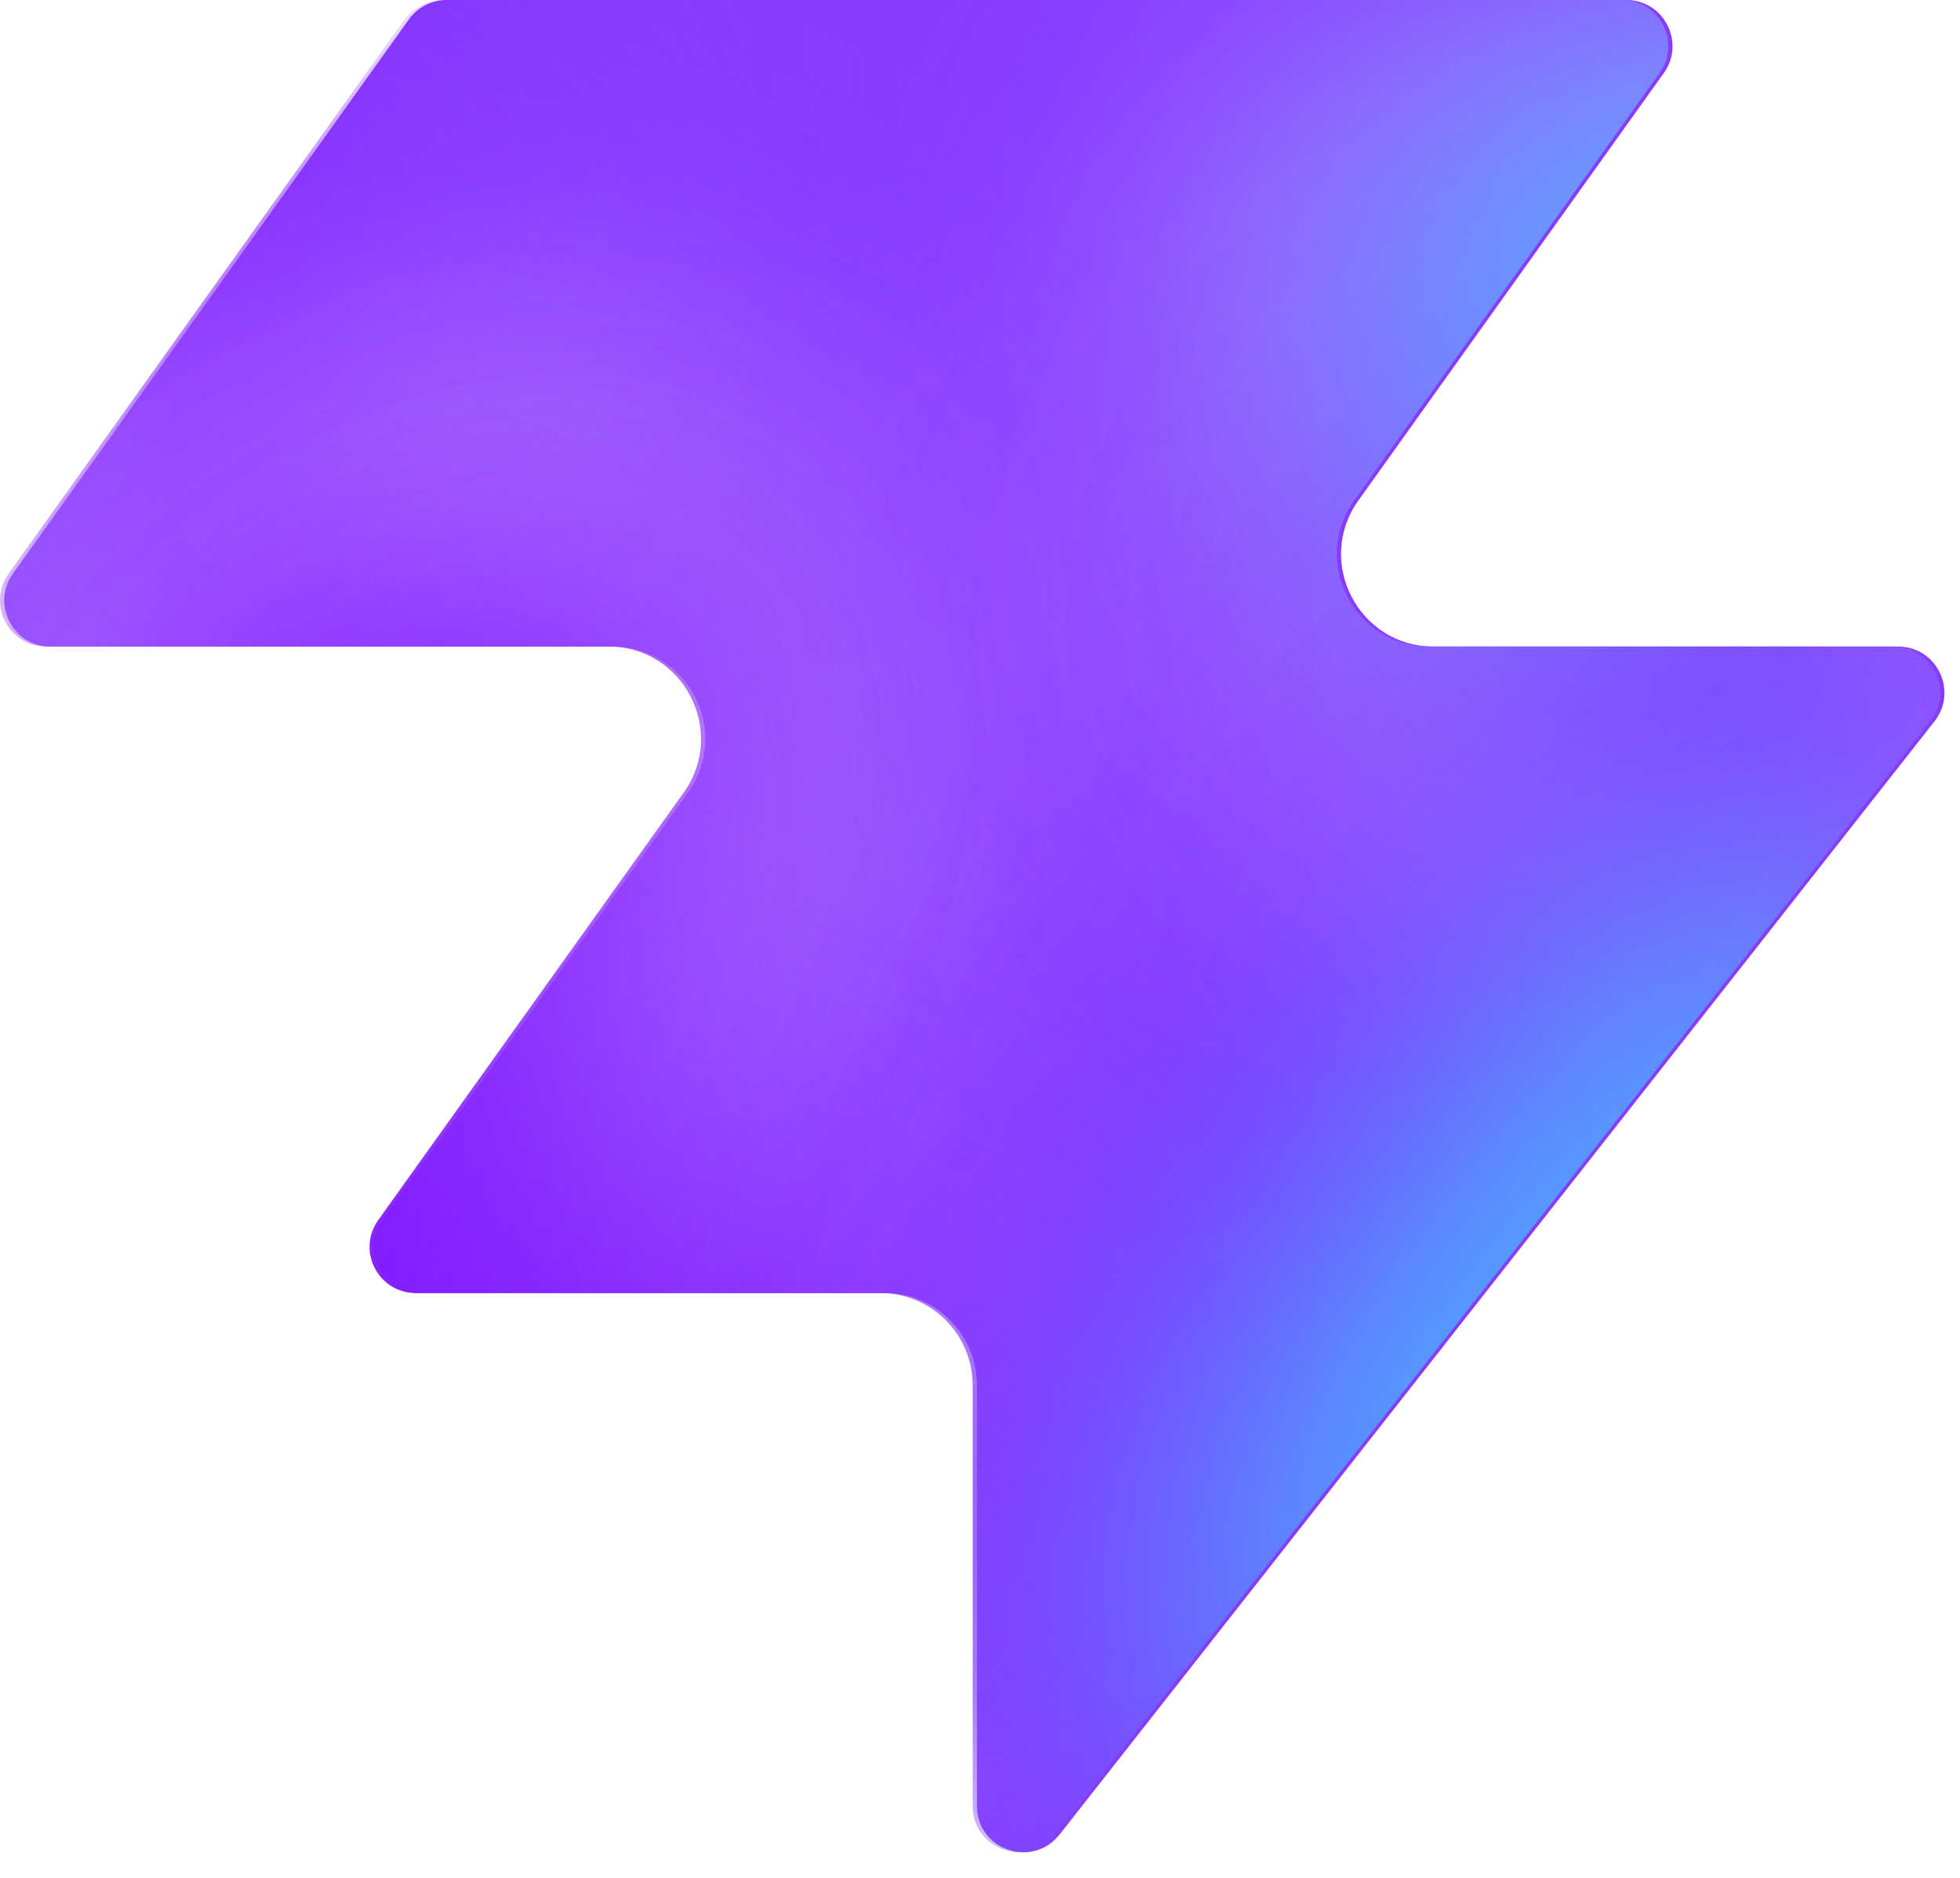
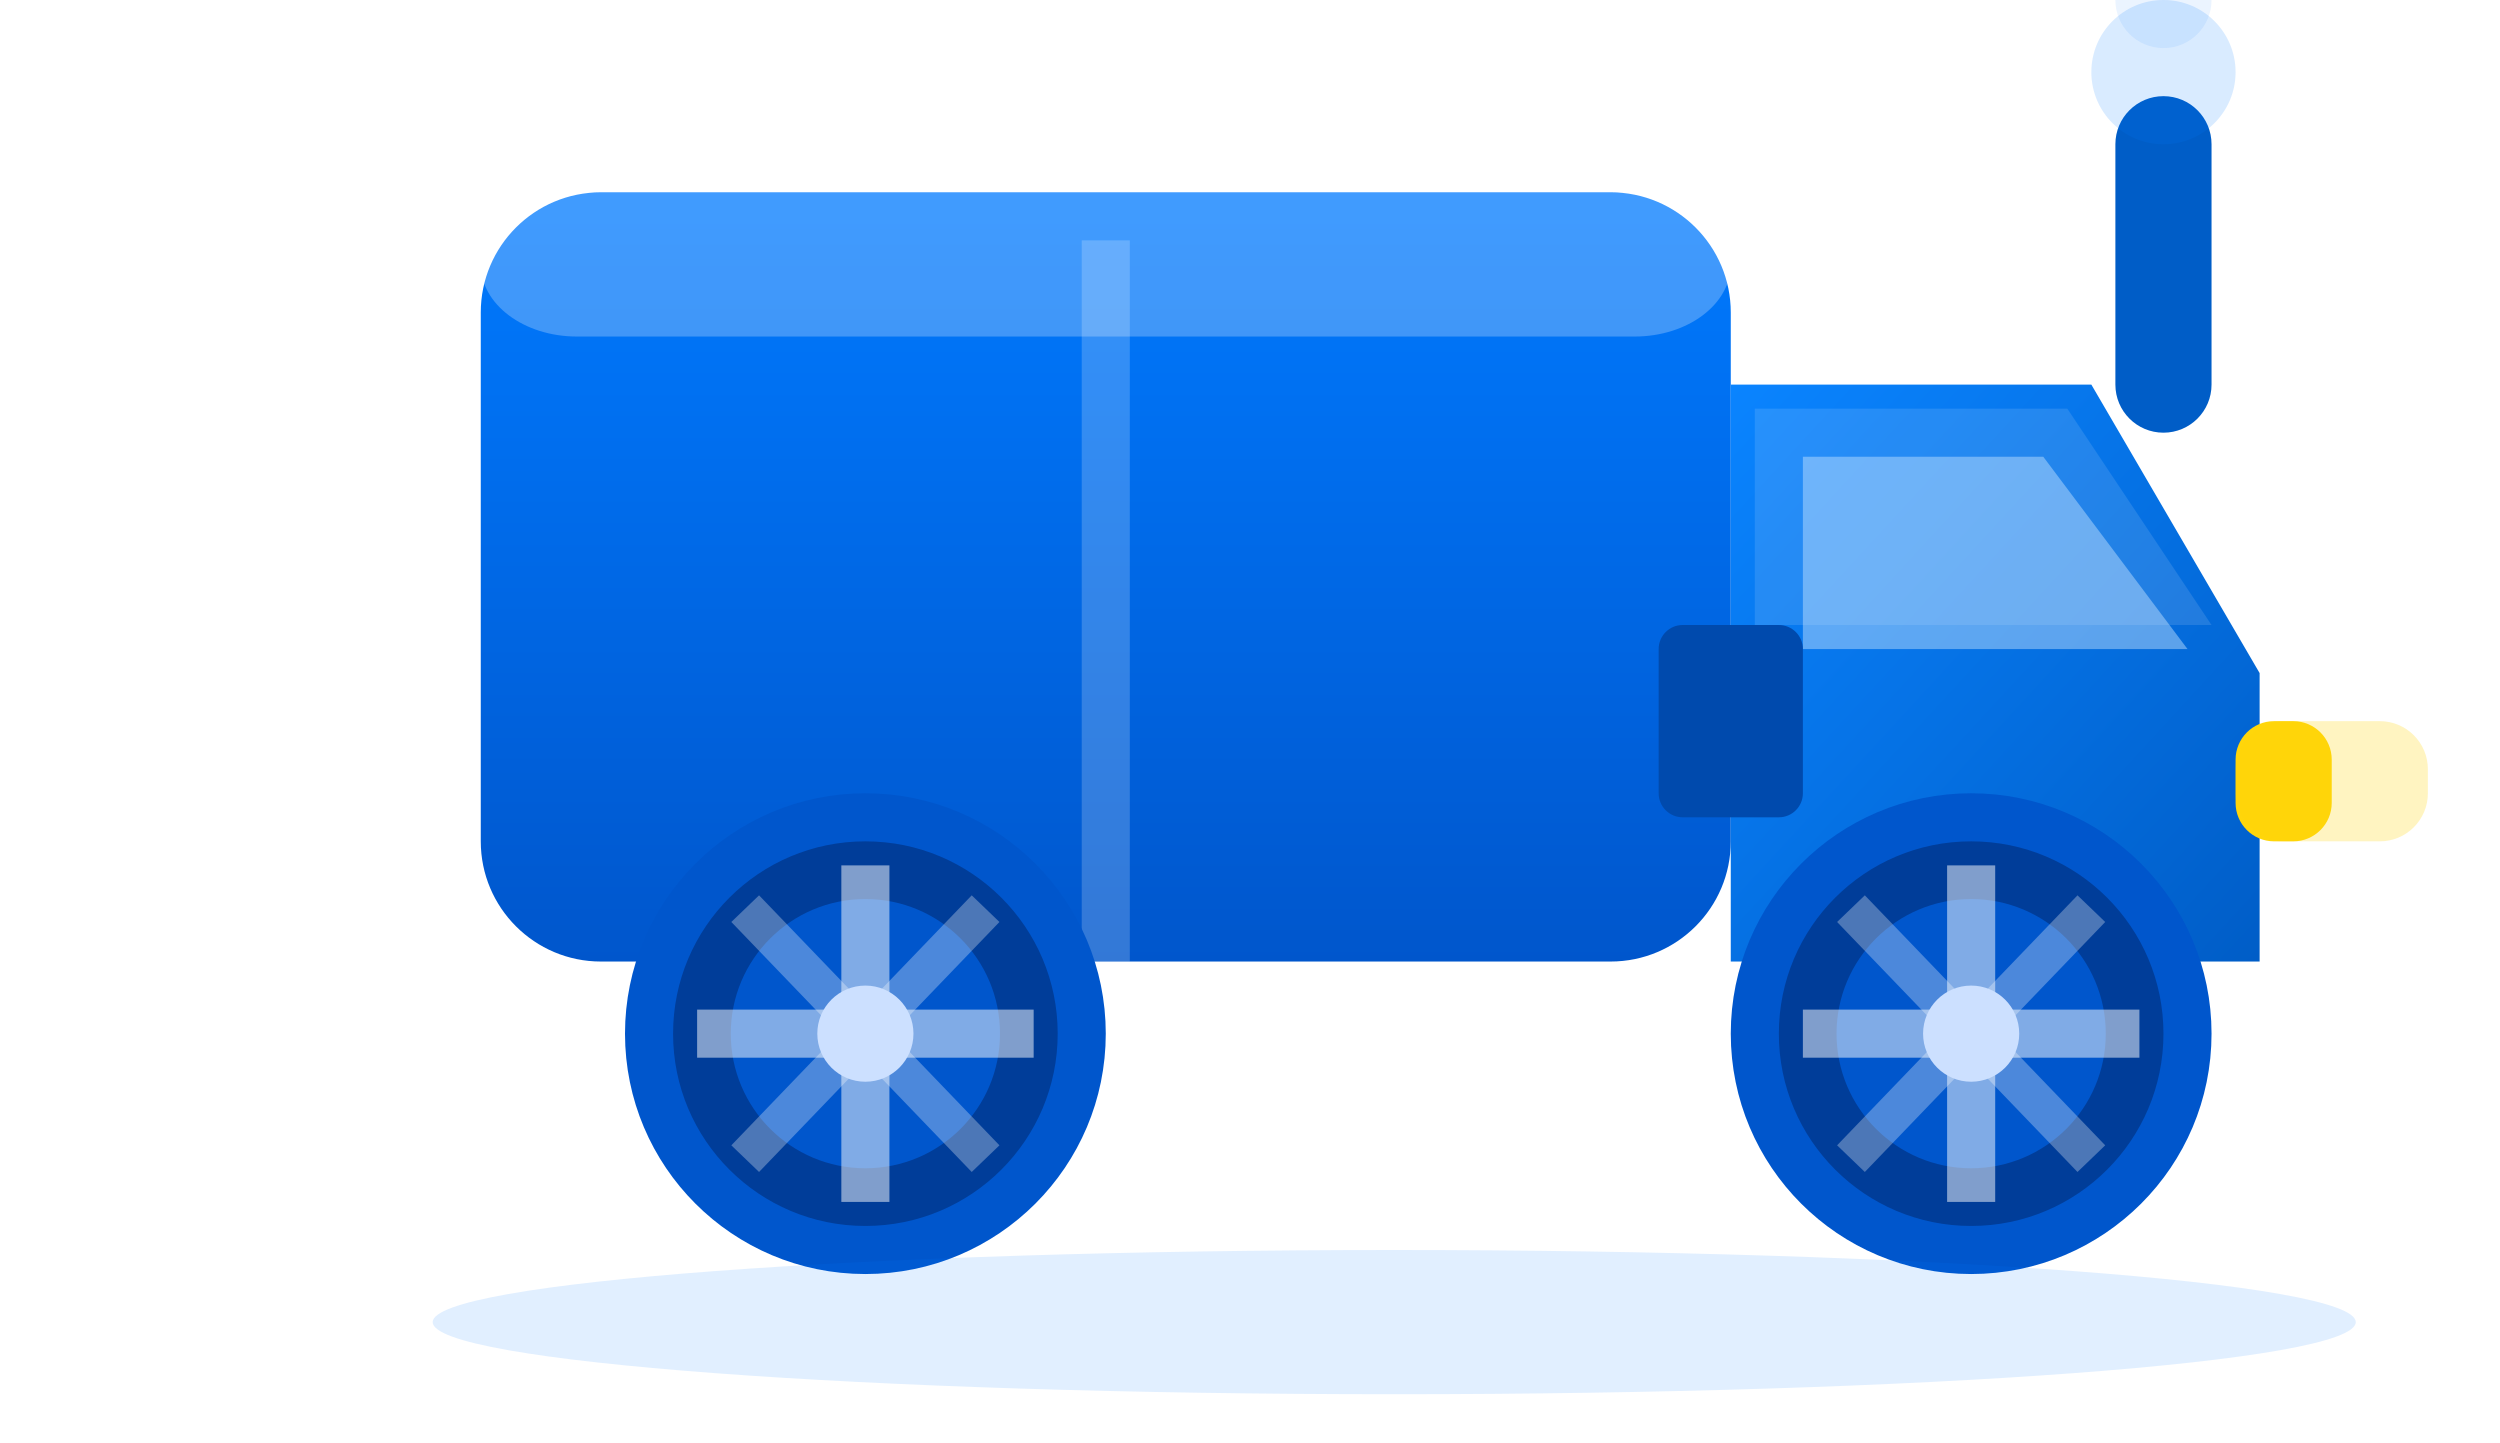
- <svg xmlns="http://www.w3.org/2000/svg" width="48" height="46" fill="none" viewBox="0 0 48 46">
-   <path fill="#863bff" d="M25.946 44.938c-.664.845-2.021.375-2.021-.698V33.937a2.26 2.26 0 0 0-2.262-2.262H10.287c-.92 0-1.456-1.04-.92-1.788l7.48-10.471c1.07-1.497 0-3.578-1.842-3.578H1.237c-.92 0-1.456-1.04-.92-1.788L10.013.474c.214-.297.556-.474.92-.474h28.894c.92 0 1.456 1.04.92 1.788l-7.48 10.471c-1.07 1.498 0 3.579 1.842 3.579h11.377c.943 0 1.473 1.088.89 1.83L25.947 44.94z" style="fill:#863bff;fill:color(display-p3 .525 .23 1);fill-opacity:1" />
-   <mask id="a" width="48" height="46" x="0" y="0" maskUnits="userSpaceOnUse" style="mask-type:alpha">
-     <path fill="#000" d="M25.842 44.938c-.664.844-2.021.375-2.021-.698V33.937a2.26 2.26 0 0 0-2.262-2.262H10.183c-.92 0-1.456-1.04-.92-1.788l7.48-10.471c1.07-1.498 0-3.579-1.842-3.579H1.133c-.92 0-1.456-1.04-.92-1.787L9.91.473c.214-.297.556-.474.92-.474h28.894c.92 0 1.456 1.04.92 1.788l-7.48 10.471c-1.07 1.498 0 3.578 1.842 3.578h11.377c.943 0 1.473 1.088.89 1.832L25.843 44.94z" style="fill:#000;fill-opacity:1" />
-   </mask>
-   <g mask="url(#a)">
-     <g filter="url(#b)">
-       <ellipse cx="5.508" cy="14.704" fill="#ede6ff" rx="5.508" ry="14.704" style="fill:#ede6ff;fill:color(display-p3 .927 .903 1);fill-opacity:1" transform="matrix(.00324 1 1 -.00324 -4.47 31.516)" />
-     </g>
-     <g filter="url(#c)">
-       <ellipse cx="10.399" cy="29.851" fill="#ede6ff" rx="10.399" ry="29.851" style="fill:#ede6ff;fill:color(display-p3 .927 .903 1);fill-opacity:1" transform="matrix(.00324 1 1 -.00324 -39.328 7.883)" />
-     </g>
-     <g filter="url(#d)">
-       <ellipse cx="5.508" cy="30.487" fill="#7e14ff" rx="5.508" ry="30.487" style="fill:#7e14ff;fill:color(display-p3 .492 .077 1);fill-opacity:1" transform="rotate(89.814 -25.913 -14.639)scale(1 -1)" />
-     </g>
-     <g filter="url(#e)">
-       <ellipse cx="5.508" cy="30.599" fill="#7e14ff" rx="5.508" ry="30.599" style="fill:#7e14ff;fill:color(display-p3 .492 .077 1);fill-opacity:1" transform="rotate(89.814 -32.644 -3.334)scale(1 -1)" />
-     </g>
-     <g filter="url(#f)">
-       <ellipse cx="5.508" cy="30.599" fill="#7e14ff" rx="5.508" ry="30.599" style="fill:#7e14ff;fill:color(display-p3 .492 .077 1);fill-opacity:1" transform="matrix(.00324 1 1 -.00324 -34.34 30.47)" />
-     </g>
-     <g filter="url(#g)">
-       <ellipse cx="14.072" cy="22.078" fill="#ede6ff" rx="14.072" ry="22.078" style="fill:#ede6ff;fill:color(display-p3 .927 .903 1);fill-opacity:1" transform="rotate(93.35 24.506 48.493)scale(-1 1)" />
-     </g>
-     <g filter="url(#h)">
-       <ellipse cx="3.47" cy="21.501" fill="#7e14ff" rx="3.47" ry="21.501" style="fill:#7e14ff;fill:color(display-p3 .492 .077 1);fill-opacity:1" transform="rotate(89.009 28.708 47.59)scale(-1 1)" />
-     </g>
-     <g filter="url(#i)">
-       <ellipse cx="3.47" cy="21.501" fill="#7e14ff" rx="3.47" ry="21.501" style="fill:#7e14ff;fill:color(display-p3 .492 .077 1);fill-opacity:1" transform="rotate(89.009 28.708 47.59)scale(-1 1)" />
-     </g>
-     <g filter="url(#j)">
-       <ellipse cx=".387" cy="8.972" fill="#7e14ff" rx="4.407" ry="29.108" style="fill:#7e14ff;fill:color(display-p3 .492 .077 1);fill-opacity:1" transform="rotate(39.51 .387 8.972)" />
-     </g>
-     <g filter="url(#k)">
-       <ellipse cx="47.523" cy="-6.092" fill="#7e14ff" rx="4.407" ry="29.108" style="fill:#7e14ff;fill:color(display-p3 .492 .077 1);fill-opacity:1" transform="rotate(37.892 47.523 -6.092)" />
-     </g>
-     <g filter="url(#l)">
-       <ellipse cx="41.412" cy="6.333" fill="#47bfff" rx="5.971" ry="9.665" style="fill:#47bfff;fill:color(display-p3 .28 .748 1);fill-opacity:1" transform="rotate(37.892 41.412 6.333)" />
-     </g>
-     <g filter="url(#m)">
-       <ellipse cx="-1.879" cy="38.332" fill="#7e14ff" rx="4.407" ry="29.108" style="fill:#7e14ff;fill:color(display-p3 .492 .077 1);fill-opacity:1" transform="rotate(37.892 -1.88 38.332)" />
-     </g>
-     <g filter="url(#n)">
-       <ellipse cx="-1.879" cy="38.332" fill="#7e14ff" rx="4.407" ry="29.108" style="fill:#7e14ff;fill:color(display-p3 .492 .077 1);fill-opacity:1" transform="rotate(37.892 -1.88 38.332)" />
-     </g>
-     <g filter="url(#o)">
-       <ellipse cx="35.651" cy="29.907" fill="#7e14ff" rx="4.407" ry="29.108" style="fill:#7e14ff;fill:color(display-p3 .492 .077 1);fill-opacity:1" transform="rotate(37.892 35.651 29.907)" />
-     </g>
-     <g filter="url(#p)">
-       <ellipse cx="38.418" cy="32.4" fill="#47bfff" rx="5.971" ry="15.297" style="fill:#47bfff;fill:color(display-p3 .28 .748 1);fill-opacity:1" transform="rotate(37.892 38.418 32.4)" />
-     </g>
-   </g>
+ <svg xmlns="http://www.w3.org/2000/svg" width="52" height="30" viewBox="0 0 52 30" fill="none">
+   <line x1="0" y1="11" x2="10" y2="11" stroke="url(#speedGrad)" stroke-width="1.5" stroke-linecap="round" />
+   <line x1="0" y1="15" x2="7" y2="15" stroke="url(#speedGrad)" stroke-width="1" stroke-linecap="round" />
+   <line x1="0" y1="19" x2="5" y2="19" stroke="url(#speedGrad)" stroke-width="0.8" stroke-linecap="round" />
  <defs>
-     <filter id="b" width="60.045" height="41.654" x="-19.77" y="16.149" color-interpolation-filters="sRGB" filterUnits="userSpaceOnUse">
-       <feFlood flood-opacity="0" result="BackgroundImageFix" />
-       <feBlend in="SourceGraphic" in2="BackgroundImageFix" result="shape" />
-       <feGaussianBlur result="effect1_foregroundBlur_2002_17158" stdDeviation="7.659" />
-     </filter>
-     <filter id="c" width="90.34" height="51.437" x="-54.613" y="-7.533" color-interpolation-filters="sRGB" filterUnits="userSpaceOnUse">
-       <feFlood flood-opacity="0" result="BackgroundImageFix" />
-       <feBlend in="SourceGraphic" in2="BackgroundImageFix" result="shape" />
-       <feGaussianBlur result="effect1_foregroundBlur_2002_17158" stdDeviation="7.659" />
-     </filter>
-     <filter id="d" width="79.355" height="29.4" x="-49.64" y="2.03" color-interpolation-filters="sRGB" filterUnits="userSpaceOnUse">
-       <feFlood flood-opacity="0" result="BackgroundImageFix" />
-       <feBlend in="SourceGraphic" in2="BackgroundImageFix" result="shape" />
-       <feGaussianBlur result="effect1_foregroundBlur_2002_17158" stdDeviation="4.596" />
-     </filter>
-     <filter id="e" width="79.579" height="29.4" x="-45.045" y="20.029" color-interpolation-filters="sRGB" filterUnits="userSpaceOnUse">
-       <feFlood flood-opacity="0" result="BackgroundImageFix" />
-       <feBlend in="SourceGraphic" in2="BackgroundImageFix" result="shape" />
-       <feGaussianBlur result="effect1_foregroundBlur_2002_17158" stdDeviation="4.596" />
-     </filter>
-     <filter id="f" width="79.579" height="29.4" x="-43.513" y="21.178" color-interpolation-filters="sRGB" filterUnits="userSpaceOnUse">
-       <feFlood flood-opacity="0" result="BackgroundImageFix" />
-       <feBlend in="SourceGraphic" in2="BackgroundImageFix" result="shape" />
-       <feGaussianBlur result="effect1_foregroundBlur_2002_17158" stdDeviation="4.596" />
-     </filter>
-     <filter id="g" width="74.749" height="58.852" x="15.756" y="-17.901" color-interpolation-filters="sRGB" filterUnits="userSpaceOnUse">
-       <feFlood flood-opacity="0" result="BackgroundImageFix" />
-       <feBlend in="SourceGraphic" in2="BackgroundImageFix" result="shape" />
-       <feGaussianBlur result="effect1_foregroundBlur_2002_17158" stdDeviation="7.659" />
-     </filter>
-     <filter id="h" width="61.377" height="25.362" x="23.548" y="2.284" color-interpolation-filters="sRGB" filterUnits="userSpaceOnUse">
-       <feFlood flood-opacity="0" result="BackgroundImageFix" />
-       <feBlend in="SourceGraphic" in2="BackgroundImageFix" result="shape" />
-       <feGaussianBlur result="effect1_foregroundBlur_2002_17158" stdDeviation="4.596" />
-     </filter>
-     <filter id="i" width="61.377" height="25.362" x="23.548" y="2.284" color-interpolation-filters="sRGB" filterUnits="userSpaceOnUse">
-       <feFlood flood-opacity="0" result="BackgroundImageFix" />
-       <feBlend in="SourceGraphic" in2="BackgroundImageFix" result="shape" />
-       <feGaussianBlur result="effect1_foregroundBlur_2002_17158" stdDeviation="4.596" />
-     </filter>
-     <filter id="j" width="56.045" height="63.649" x="-27.636" y="-22.853" color-interpolation-filters="sRGB" filterUnits="userSpaceOnUse">
-       <feFlood flood-opacity="0" result="BackgroundImageFix" />
-       <feBlend in="SourceGraphic" in2="BackgroundImageFix" result="shape" />
-       <feGaussianBlur result="effect1_foregroundBlur_2002_17158" stdDeviation="4.596" />
-     </filter>
-     <filter id="k" width="54.814" height="64.646" x="20.116" y="-38.415" color-interpolation-filters="sRGB" filterUnits="userSpaceOnUse">
-       <feFlood flood-opacity="0" result="BackgroundImageFix" />
-       <feBlend in="SourceGraphic" in2="BackgroundImageFix" result="shape" />
-       <feGaussianBlur result="effect1_foregroundBlur_2002_17158" stdDeviation="4.596" />
-     </filter>
-     <filter id="l" width="33.541" height="35.313" x="24.641" y="-11.323" color-interpolation-filters="sRGB" filterUnits="userSpaceOnUse">
-       <feFlood flood-opacity="0" result="BackgroundImageFix" />
-       <feBlend in="SourceGraphic" in2="BackgroundImageFix" result="shape" />
-       <feGaussianBlur result="effect1_foregroundBlur_2002_17158" stdDeviation="4.596" />
-     </filter>
-     <filter id="m" width="54.814" height="64.646" x="-29.286" y="6.009" color-interpolation-filters="sRGB" filterUnits="userSpaceOnUse">
-       <feFlood flood-opacity="0" result="BackgroundImageFix" />
-       <feBlend in="SourceGraphic" in2="BackgroundImageFix" result="shape" />
-       <feGaussianBlur result="effect1_foregroundBlur_2002_17158" stdDeviation="4.596" />
-     </filter>
-     <filter id="n" width="54.814" height="64.646" x="-29.286" y="6.009" color-interpolation-filters="sRGB" filterUnits="userSpaceOnUse">
-       <feFlood flood-opacity="0" result="BackgroundImageFix" />
-       <feBlend in="SourceGraphic" in2="BackgroundImageFix" result="shape" />
-       <feGaussianBlur result="effect1_foregroundBlur_2002_17158" stdDeviation="4.596" />
-     </filter>
-     <filter id="o" width="54.814" height="64.646" x="8.244" y="-2.416" color-interpolation-filters="sRGB" filterUnits="userSpaceOnUse">
-       <feFlood flood-opacity="0" result="BackgroundImageFix" />
-       <feBlend in="SourceGraphic" in2="BackgroundImageFix" result="shape" />
-       <feGaussianBlur result="effect1_foregroundBlur_2002_17158" stdDeviation="4.596" />
-     </filter>
-     <filter id="p" width="39.409" height="43.623" x="18.713" y="10.588" color-interpolation-filters="sRGB" filterUnits="userSpaceOnUse">
-       <feFlood flood-opacity="0" result="BackgroundImageFix" />
-       <feBlend in="SourceGraphic" in2="BackgroundImageFix" result="shape" />
-       <feGaussianBlur result="effect1_foregroundBlur_2002_17158" stdDeviation="4.596" />
+     <linearGradient id="speedGrad" x1="0" y1="0" x2="1" y2="0">
+       <stop offset="0%" stop-color="#007AFF" stop-opacity="0" />
+       <stop offset="100%" stop-color="#007AFF" stop-opacity="0.5" />
+     </linearGradient>
+     <linearGradient id="truckBody" x1="0" y1="0" x2="0" y2="1">
+       <stop offset="0%" stop-color="#007AFF" />
+       <stop offset="100%" stop-color="#0056CC" />
+     </linearGradient>
+     <linearGradient id="cabGrad" x1="0" y1="0" x2="1" y2="1">
+       <stop offset="0%" stop-color="#0A84FF" />
+       <stop offset="100%" stop-color="#005DC7" />
+     </linearGradient>
+     <filter id="truckGlow">
+       <feGaussianBlur stdDeviation="1" result="blur" />
+       <feComposite in="SourceGraphic" in2="blur" operator="over" />
    </filter>
  </defs>
+   <rect x="10" y="4" width="26" height="16" rx="2.5" fill="url(#truckBody)" />
+   <rect x="10" y="4" width="26" height="3" rx="2" fill="rgba(255,255,255,0.25)" />
+   <line x1="23" y1="5" x2="23" y2="20" stroke="rgba(255,255,255,0.2)" stroke-width="1" />
+   <path d="M36 8 L36 20 L47 20 L47 14 L43.5 8 Z" fill="url(#cabGrad)" />
+   <path d="M36.5 8.5 L43 8.5 L46 13 L36.5 13 Z" fill="rgba(255,255,255,0.12)" />
+   <path d="M37.5 9.5 L42.5 9.5 L45.5 13.5 L37.5 13.5 Z" fill="rgba(200,230,255,0.45)" />
+   <rect x="44" y="2" width="2" height="7" rx="1" fill="#005DC7" />
+   <circle cx="45" cy="1.5" r="1.5" fill="rgba(0,122,255,0.15)" />
+   <circle cx="45" cy="0" r="1" fill="rgba(0,122,255,0.08)" />
+   <rect x="34.5" y="13" width="3" height="4" rx="0.5" fill="#004AAD" />
+   <rect x="46.5" y="15" width="2" height="2.5" rx="0.8" fill="#FFD60A" />
+   <rect x="46.5" y="15" width="4" height="2.5" rx="1" fill="rgba(255,214,10,0.25)" />
+   <g>
+     <circle cx="18" cy="21.5" r="4.5" fill="#003D99" stroke="#0056CC" stroke-width="1" />
+     <circle cx="18" cy="21.5" r="2.8" fill="#0056CC" />
+     <line x1="18" y1="18" x2="18" y2="25" stroke="rgba(255,255,255,0.5)" stroke-width="1" />
+     <line x1="14.5" y1="21.5" x2="21.5" y2="21.5" stroke="rgba(255,255,255,0.5)" stroke-width="1" />
+     <line x1="15.5" y1="18.9" x2="20.5" y2="24.1" stroke="rgba(255,255,255,0.3)" stroke-width="0.8" />
+     <line x1="20.5" y1="18.9" x2="15.5" y2="24.1" stroke="rgba(255,255,255,0.3)" stroke-width="0.8" />
+     <circle cx="18" cy="21.5" r="1" fill="#CCE0FF" />
+   </g>
+   <g>
+     <circle cx="41" cy="21.5" r="4.5" fill="#003D99" stroke="#0056CC" stroke-width="1" />
+     <circle cx="41" cy="21.5" r="2.8" fill="#0056CC" />
+     <line x1="41" y1="18" x2="41" y2="25" stroke="rgba(255,255,255,0.5)" stroke-width="1" />
+     <line x1="37.5" y1="21.5" x2="44.5" y2="21.5" stroke="rgba(255,255,255,0.5)" stroke-width="1" />
+     <line x1="38.5" y1="18.9" x2="43.5" y2="24.1" stroke="rgba(255,255,255,0.3)" stroke-width="0.8" />
+     <line x1="43.5" y1="18.9" x2="38.5" y2="24.1" stroke="rgba(255,255,255,0.3)" stroke-width="0.8" />
+     <circle cx="41" cy="21.5" r="1" fill="#CCE0FF" />
+   </g>
+   <ellipse cx="29" cy="27.5" rx="20" ry="1.5" fill="rgba(0,122,255,0.12)" />
</svg>
